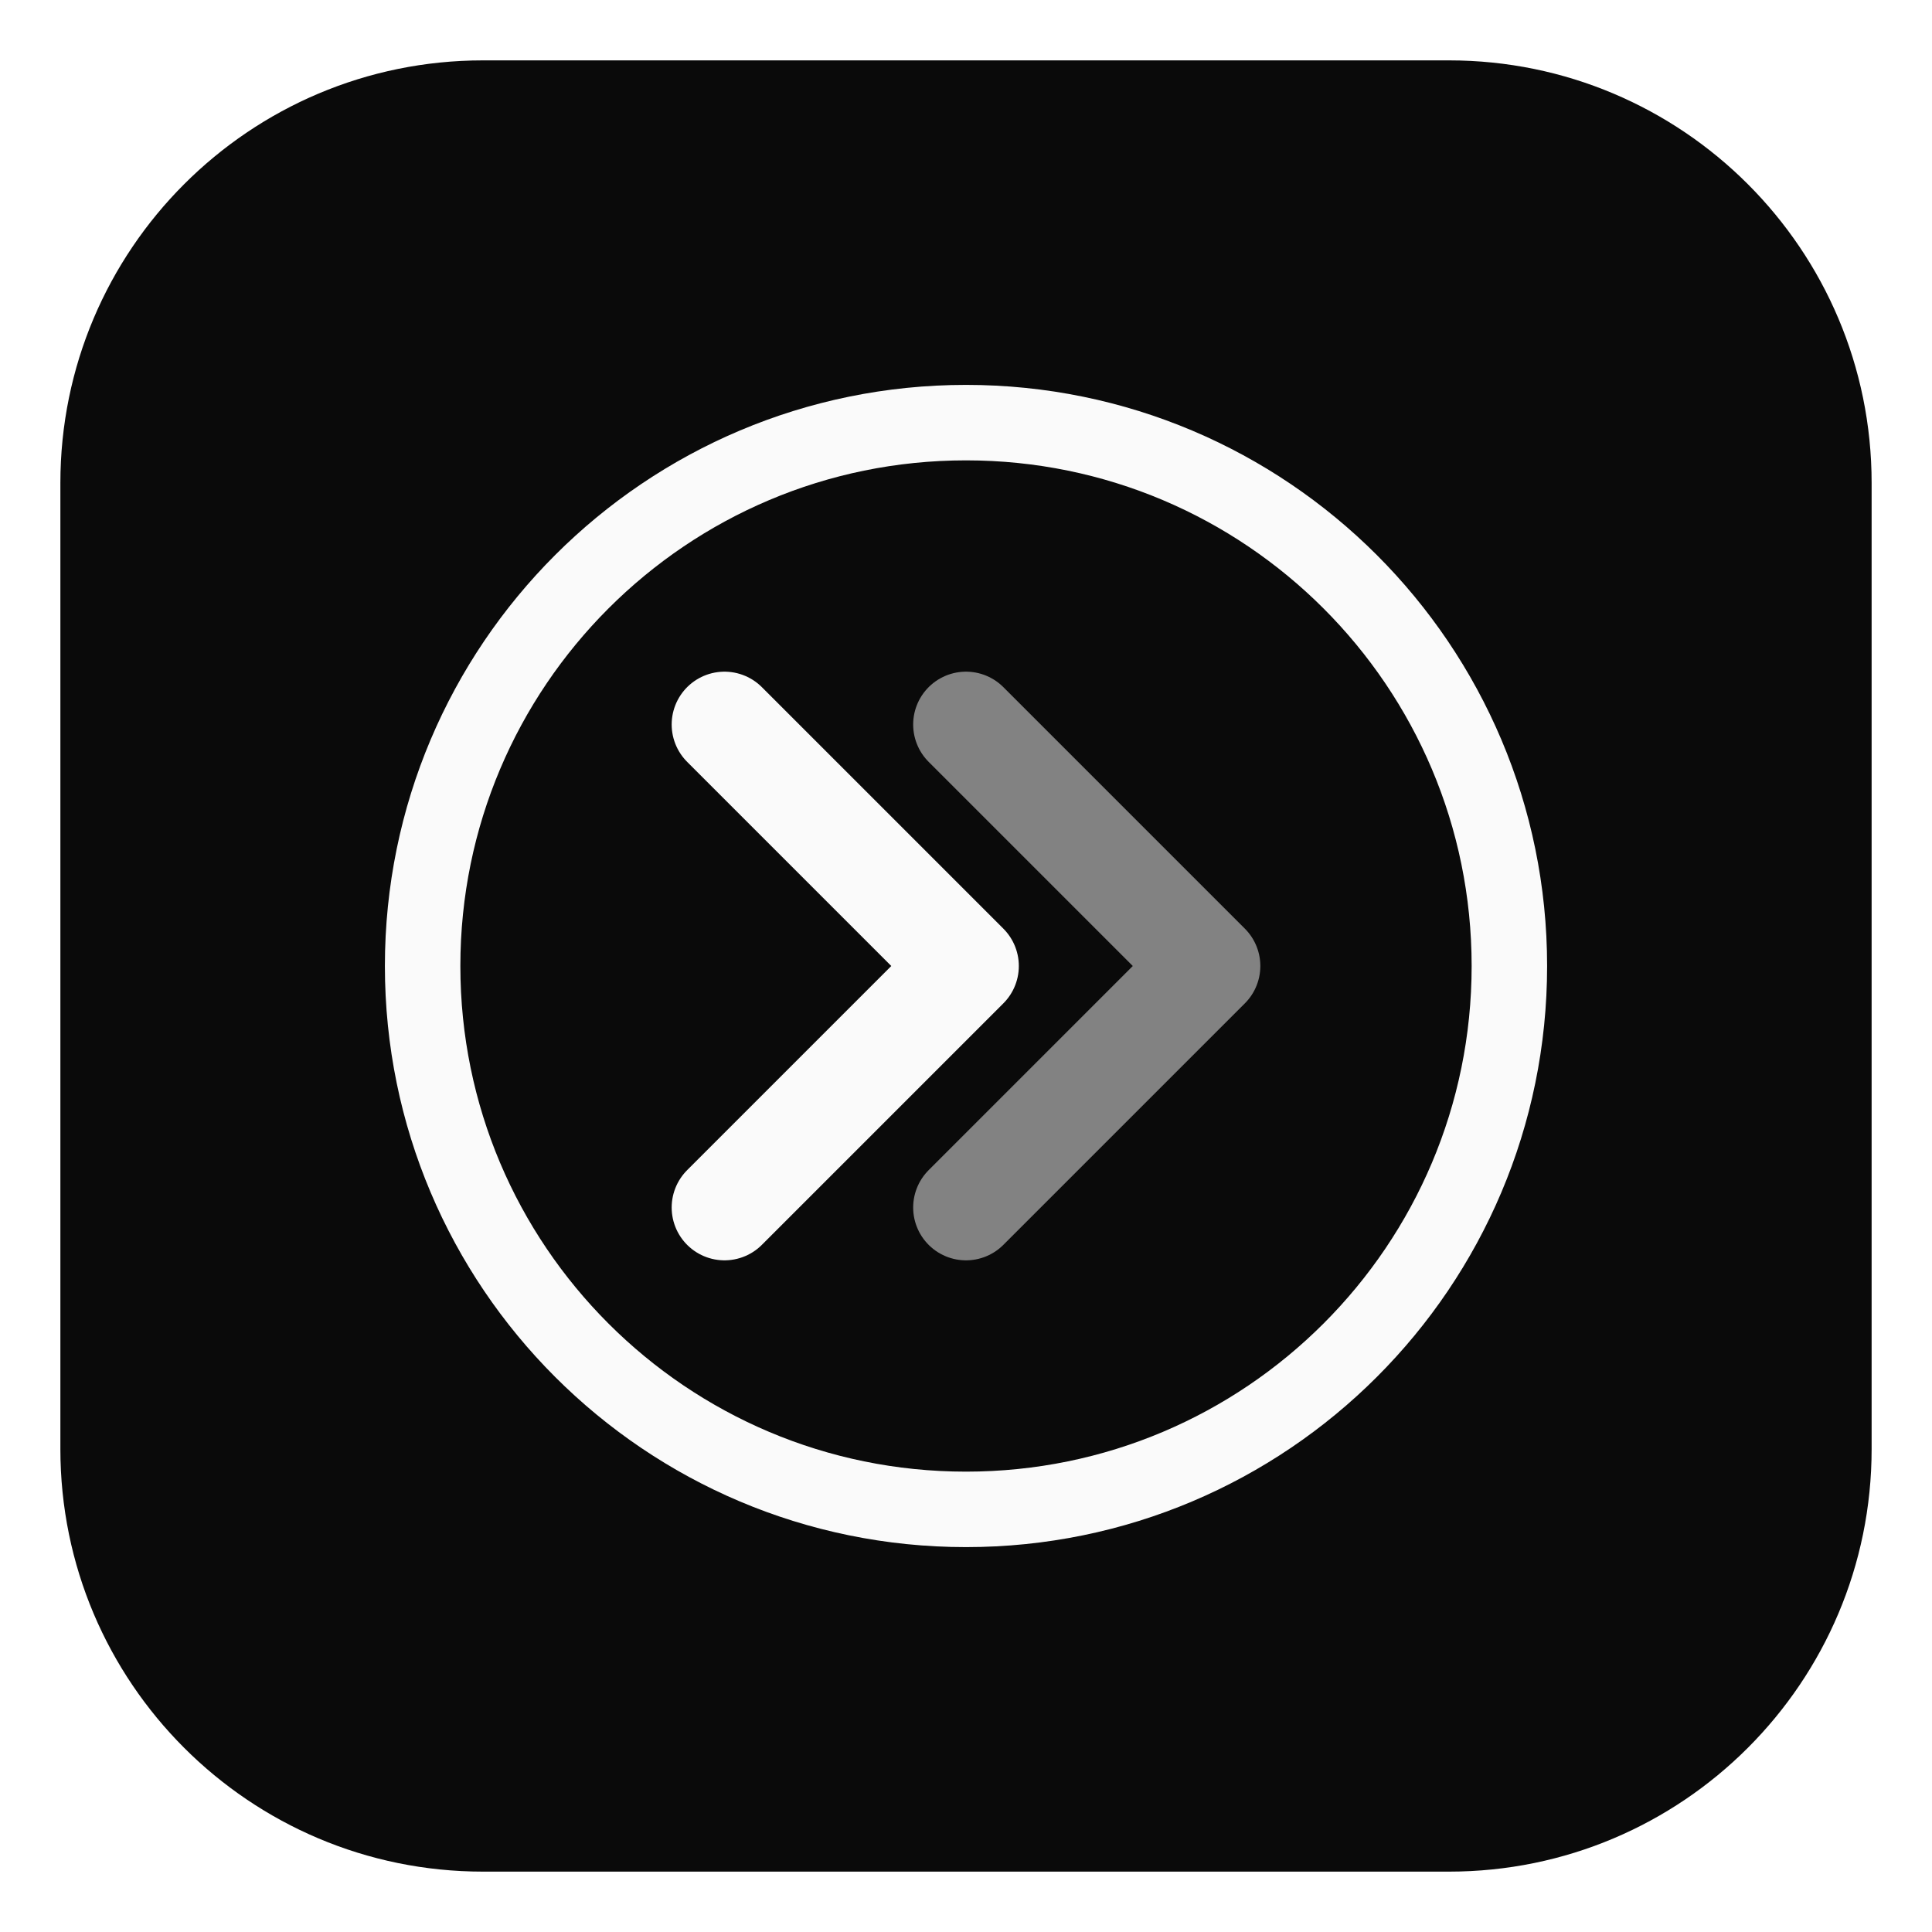
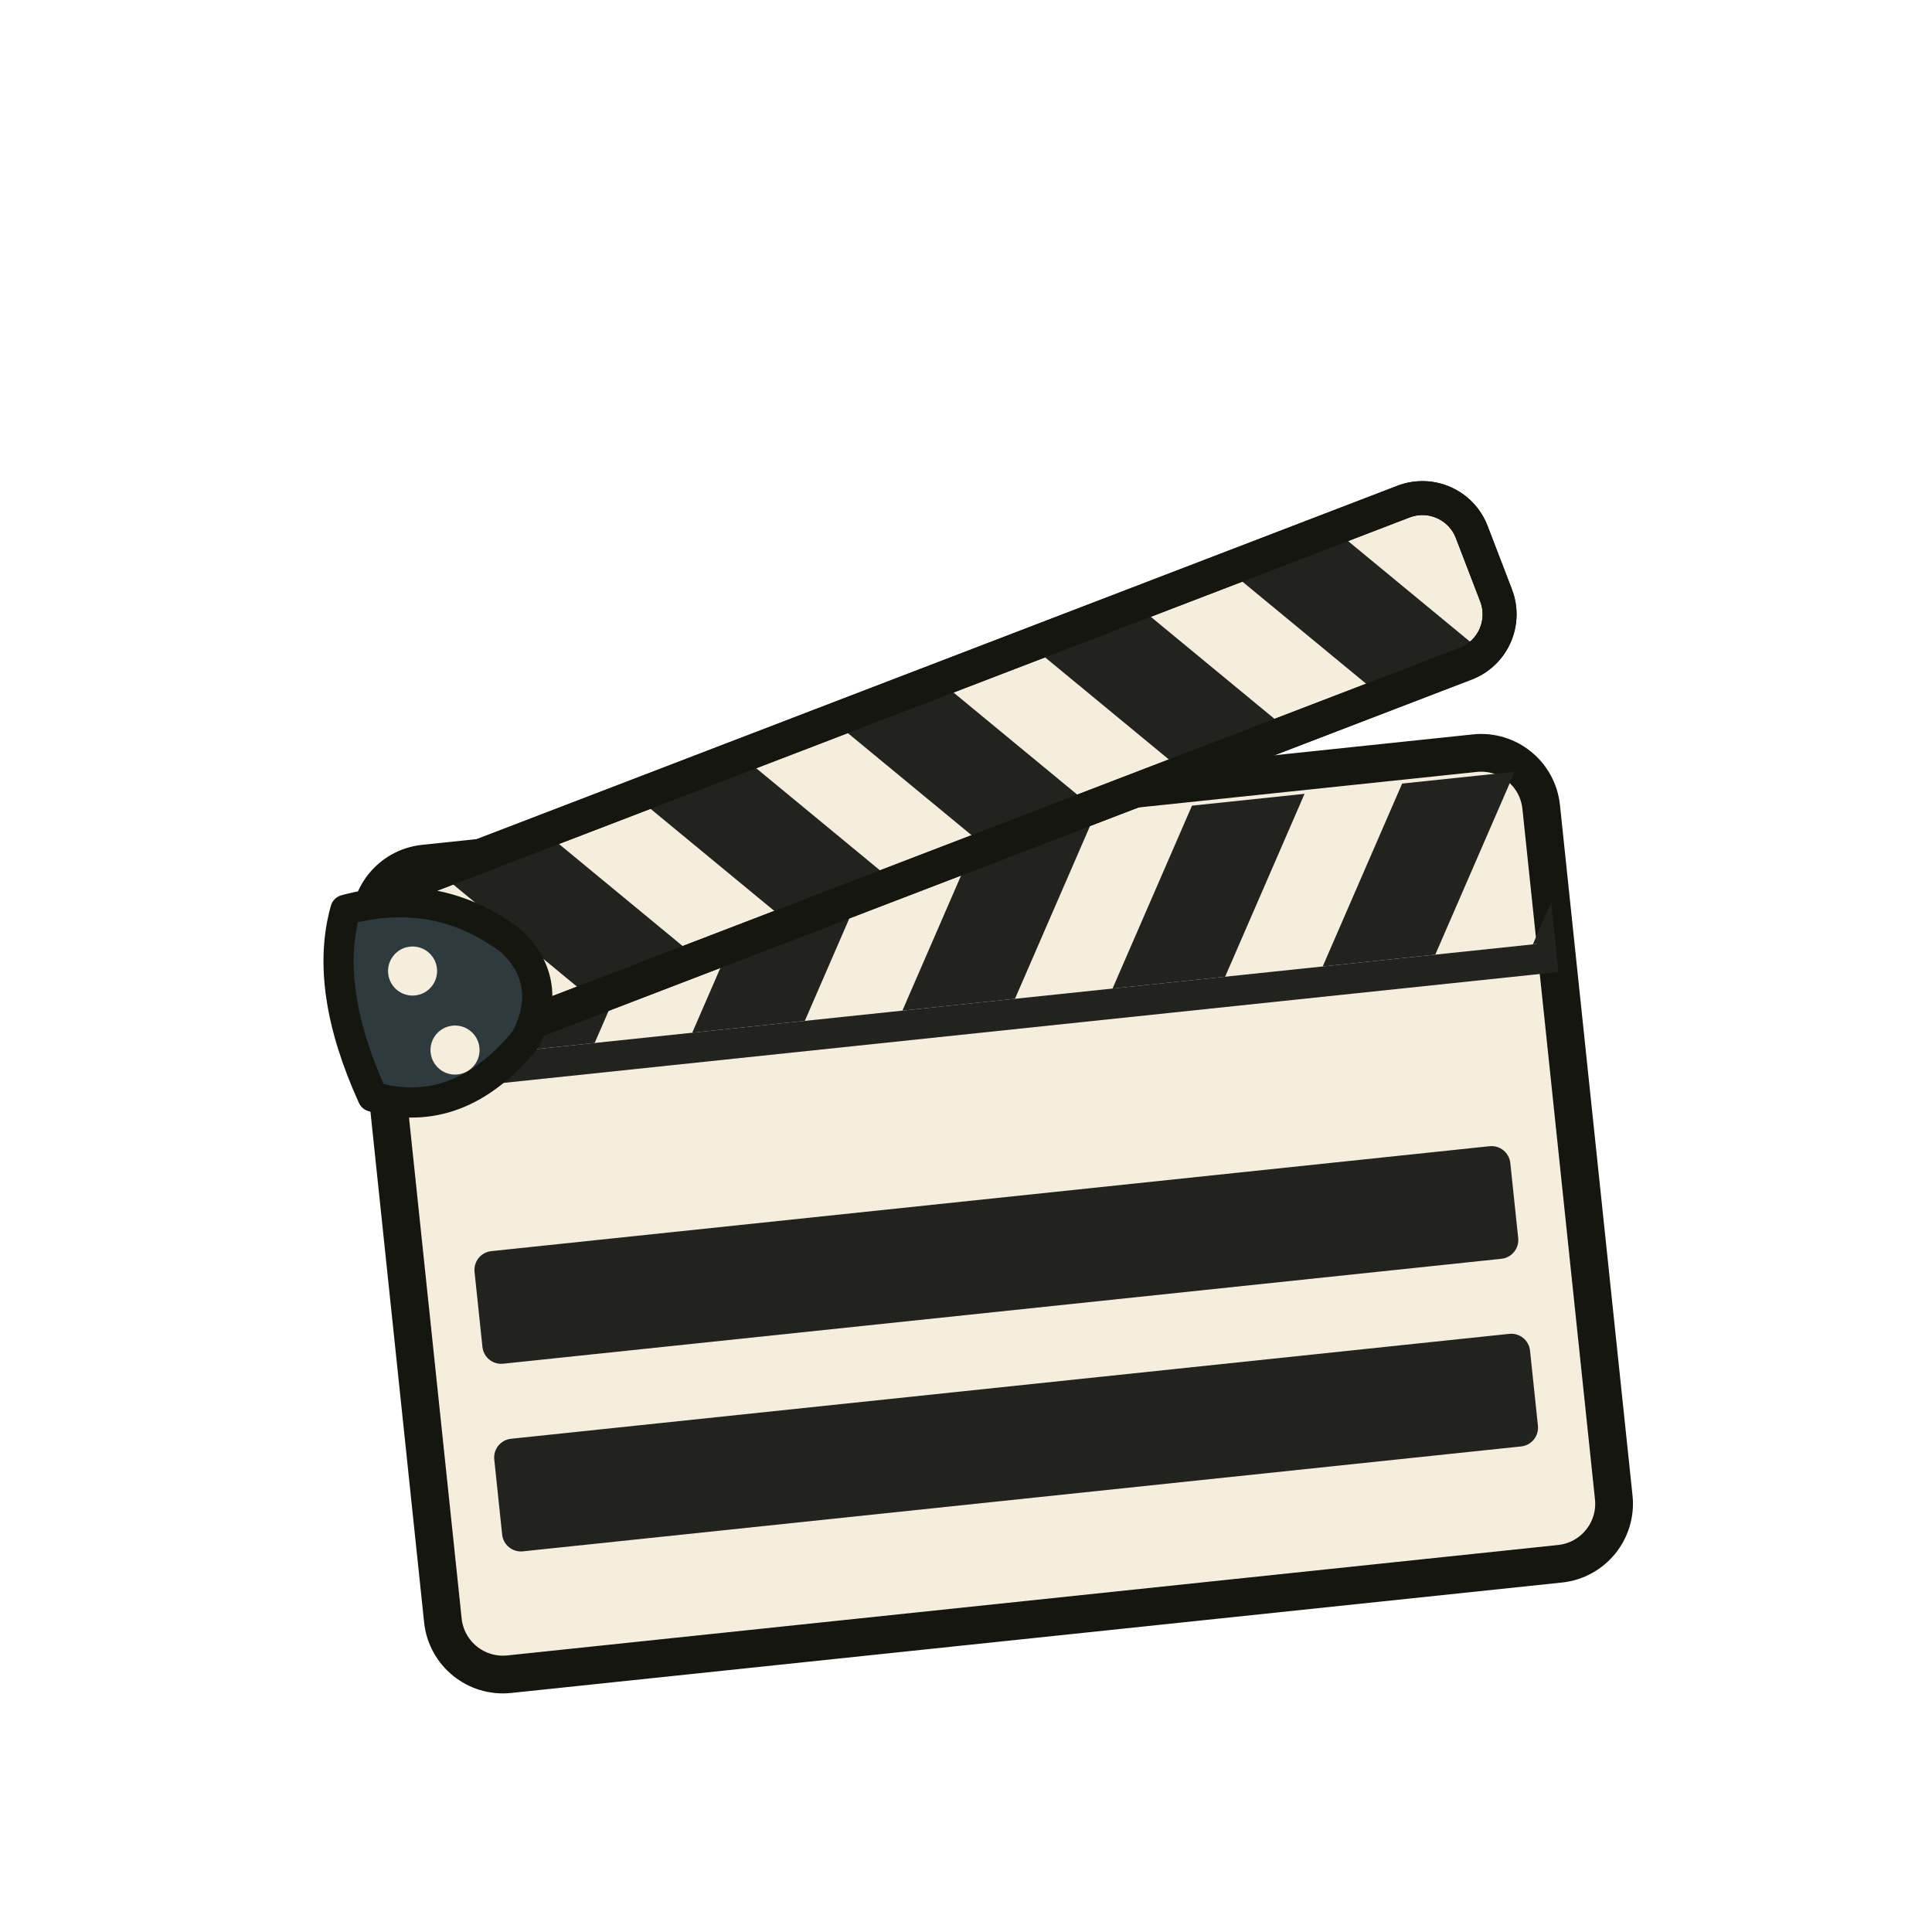
- <svg xmlns="http://www.w3.org/2000/svg" viewBox="0 0 64 64">
-   <rect x="2" y="2" width="60" height="60" rx="14" fill="#0a0a0a" />
-   <circle cx="32" cy="32" r="18" fill="none" stroke="#fafafa" stroke-width="2.5" />
-   <path d="M24 24 L32 32 L24 40" fill="none" stroke="#fafafa" stroke-width="3.5" stroke-linecap="round" stroke-linejoin="round" />
-   <path d="M32 24 L40 32 L32 40" fill="none" stroke="#fafafa" stroke-width="3.5" stroke-linecap="round" stroke-linejoin="round" opacity="0.5" />
+ <svg xmlns="http://www.w3.org/2000/svg" width="512" height="512" viewBox="0 0 512 512">
+   <defs>
+     <clipPath id="a">
+       <rect width="312" height="216" x="100" y="214" rx="16" />
+     </clipPath>
+     <clipPath id="c">
+       <rect width="314" height="46" x="100" y="220" rx="14" />
+     </clipPath>
+     <path id="b" fill="#22231e" d="m70 266 26-46h30l-26 46Zm56 0 26-46h30l-26 46Zm56 0 26-46h30l-26 46Zm56 0 26-46h30l-26 46Zm56 0 26-46h30l-26 46Zm56 0 26-46h30l-26 46Zm56 0 26-46h30l-26 46Z" />
+     <path id="d" fill="#22231e" d="M70 220h30l26 46H96Zm56 0h30l26 46h-30Zm56 0h30l26 46h-30Zm56 0h30l26 46h-30Zm56 0h30l26 46h-30Zm56 0h30l26 46h-30Zm56 0h30l26 46h-30Z" />
+   </defs>
+   <g transform="rotate(-6 256 256)">
+     <rect width="312" height="216" x="100" y="214" fill="#f5eedf" stroke="#15160f" stroke-width="10" rx="16" />
+     <g clip-path="url(#a)">
+       <use href="#b" />
+       <path fill="#22231e" d="M96 266h320v8H96z" />
+       <rect width="276" height="30" x="118" y="318" fill="#22231e" rx="5" />
+       <rect width="276" height="30" x="118" y="368" fill="#22231e" rx="5" />
+     </g>
+     <g transform="rotate(-15 110 243)">
+       <rect width="314" height="46" x="100" y="220" fill="#f5eedf" stroke="#15160f" stroke-width="9" rx="14" />
+       <g clip-path="url(#c)">
+         <use href="#d" />
+       </g>
+       <rect width="314" height="46" x="100" y="220" fill="none" stroke="#15160f" stroke-width="9" rx="14" />
+     </g>
+     <path fill="#2e3a3d" stroke="#15160f" stroke-linejoin="round" stroke-width="8" d="M94 224q-8 20 2 50 22 9 42-11 9-14-1-26-18-17-43-13Z" />
+     <circle cx="110" cy="242" r="6.5" fill="#f5eedf" />
+     <circle cx="119" cy="264" r="6.5" fill="#f5eedf" />
+   </g>
</svg>
